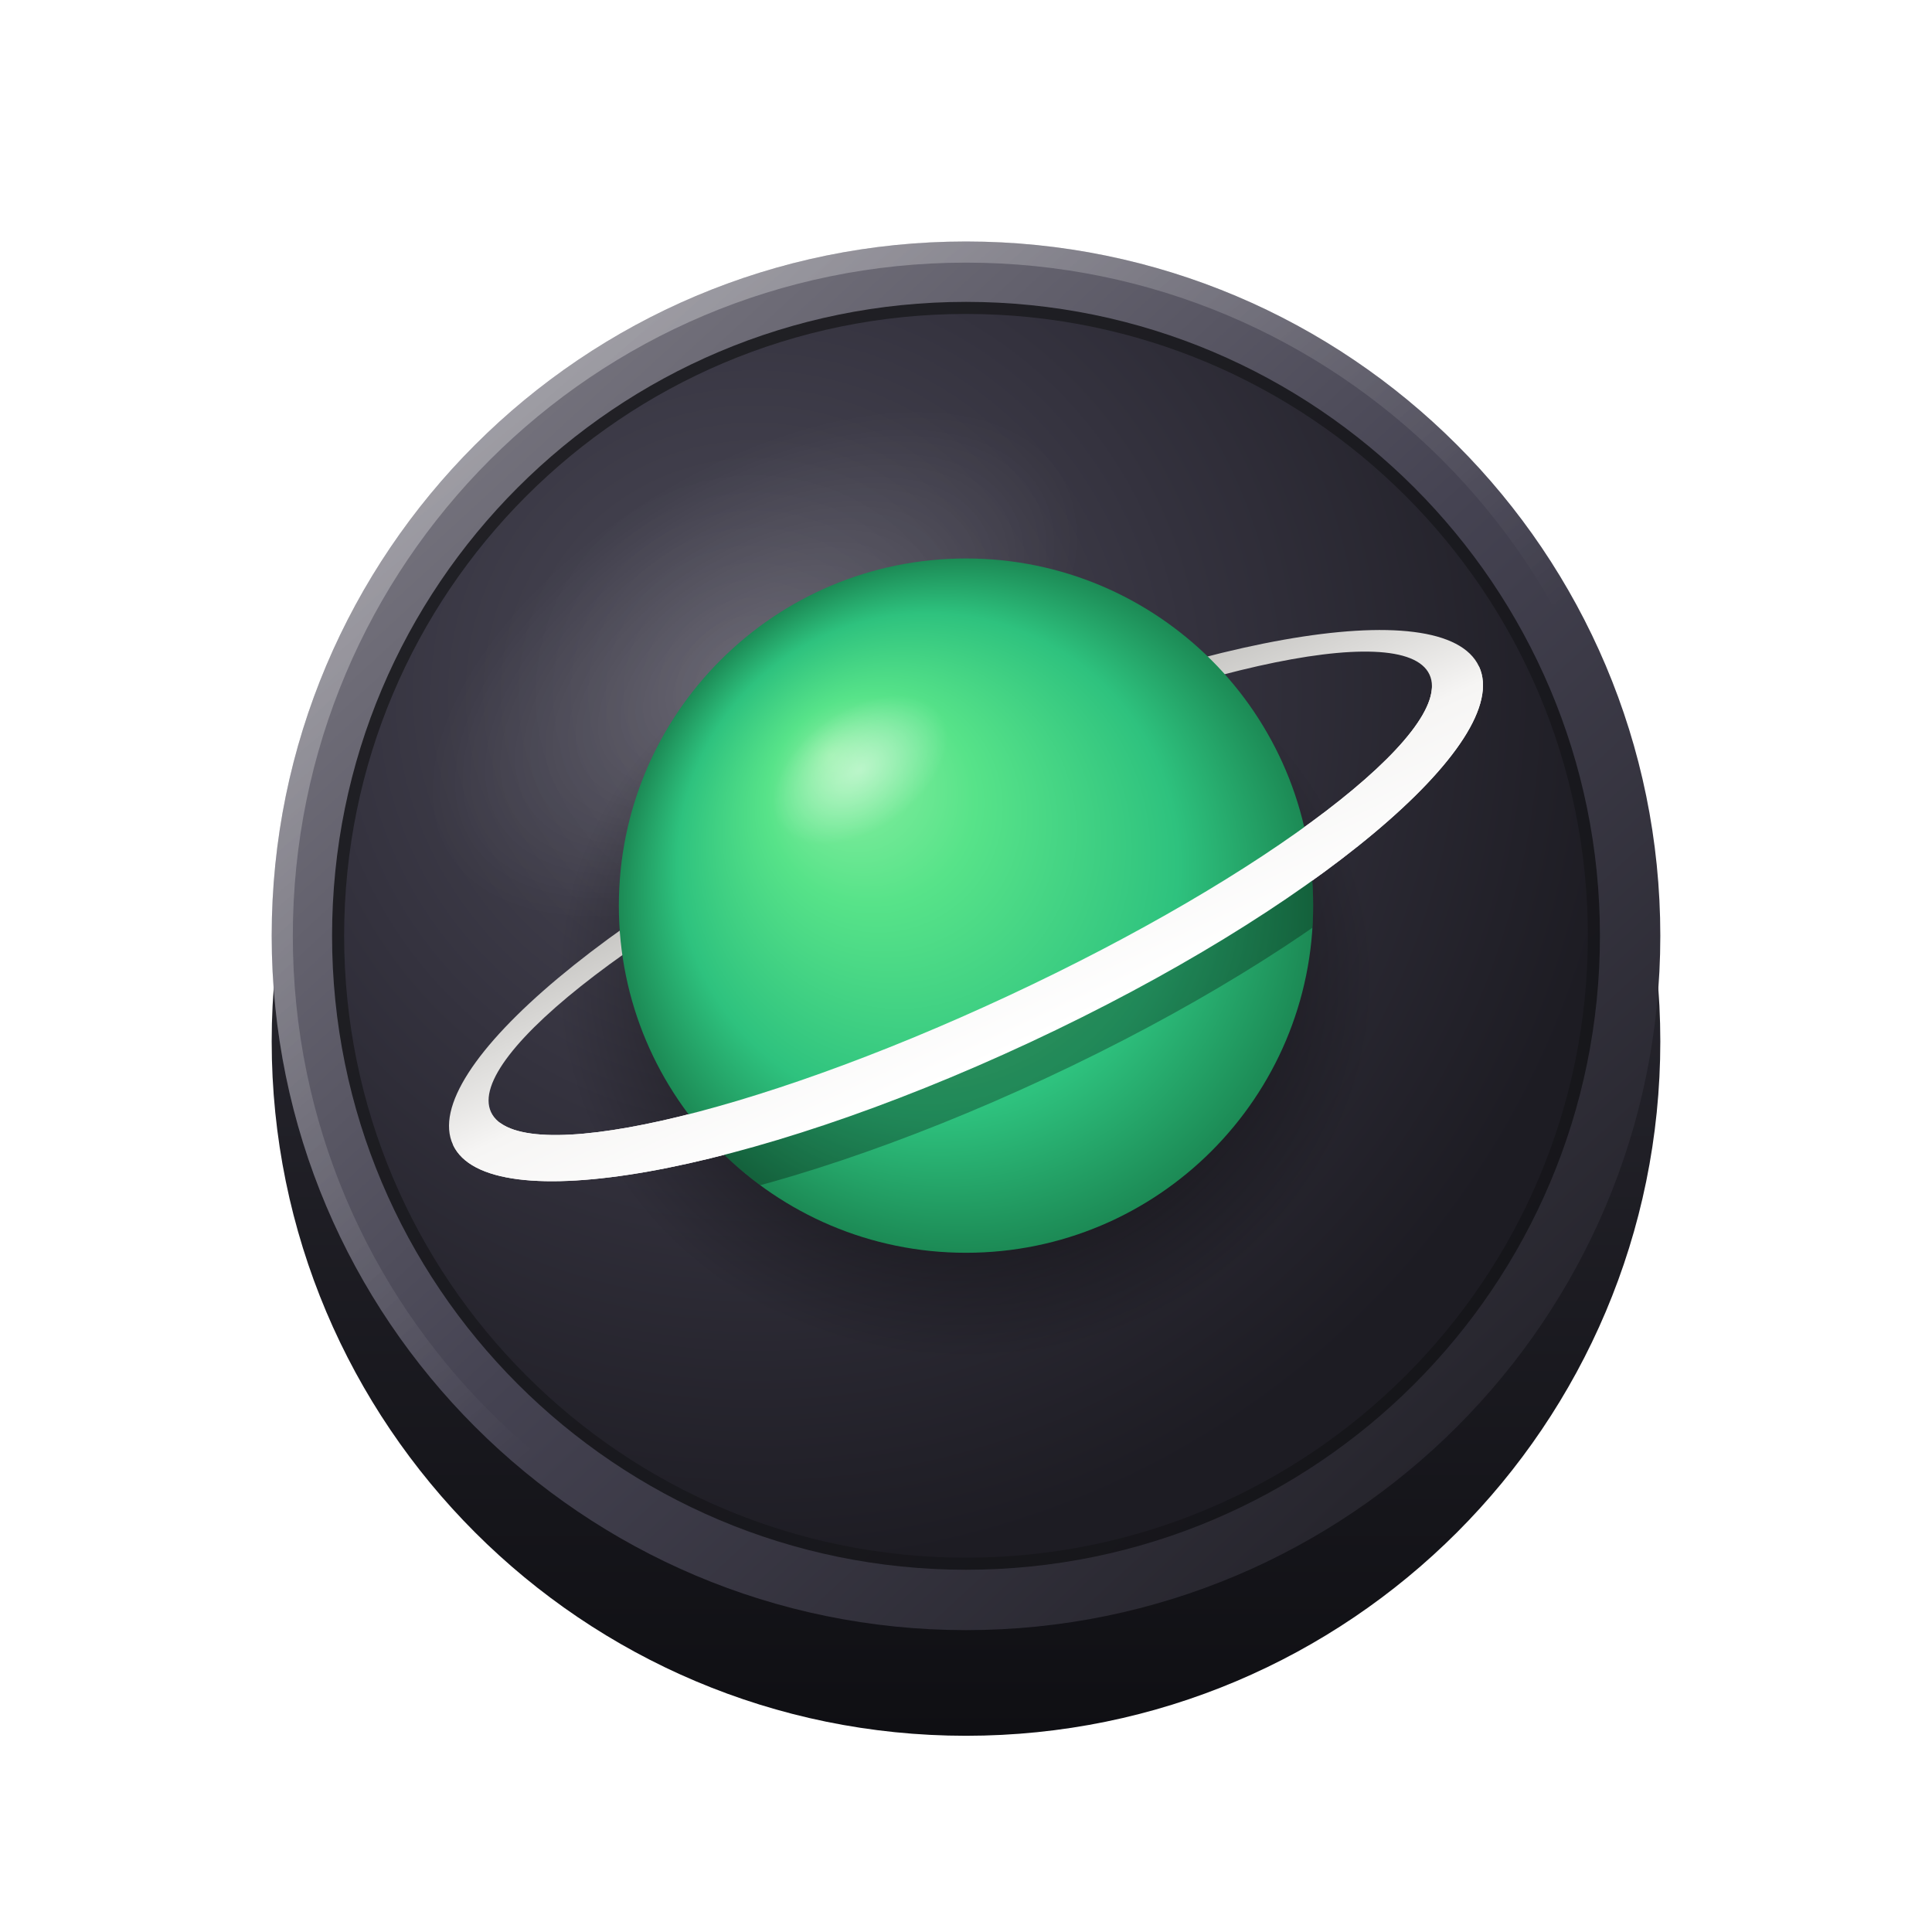
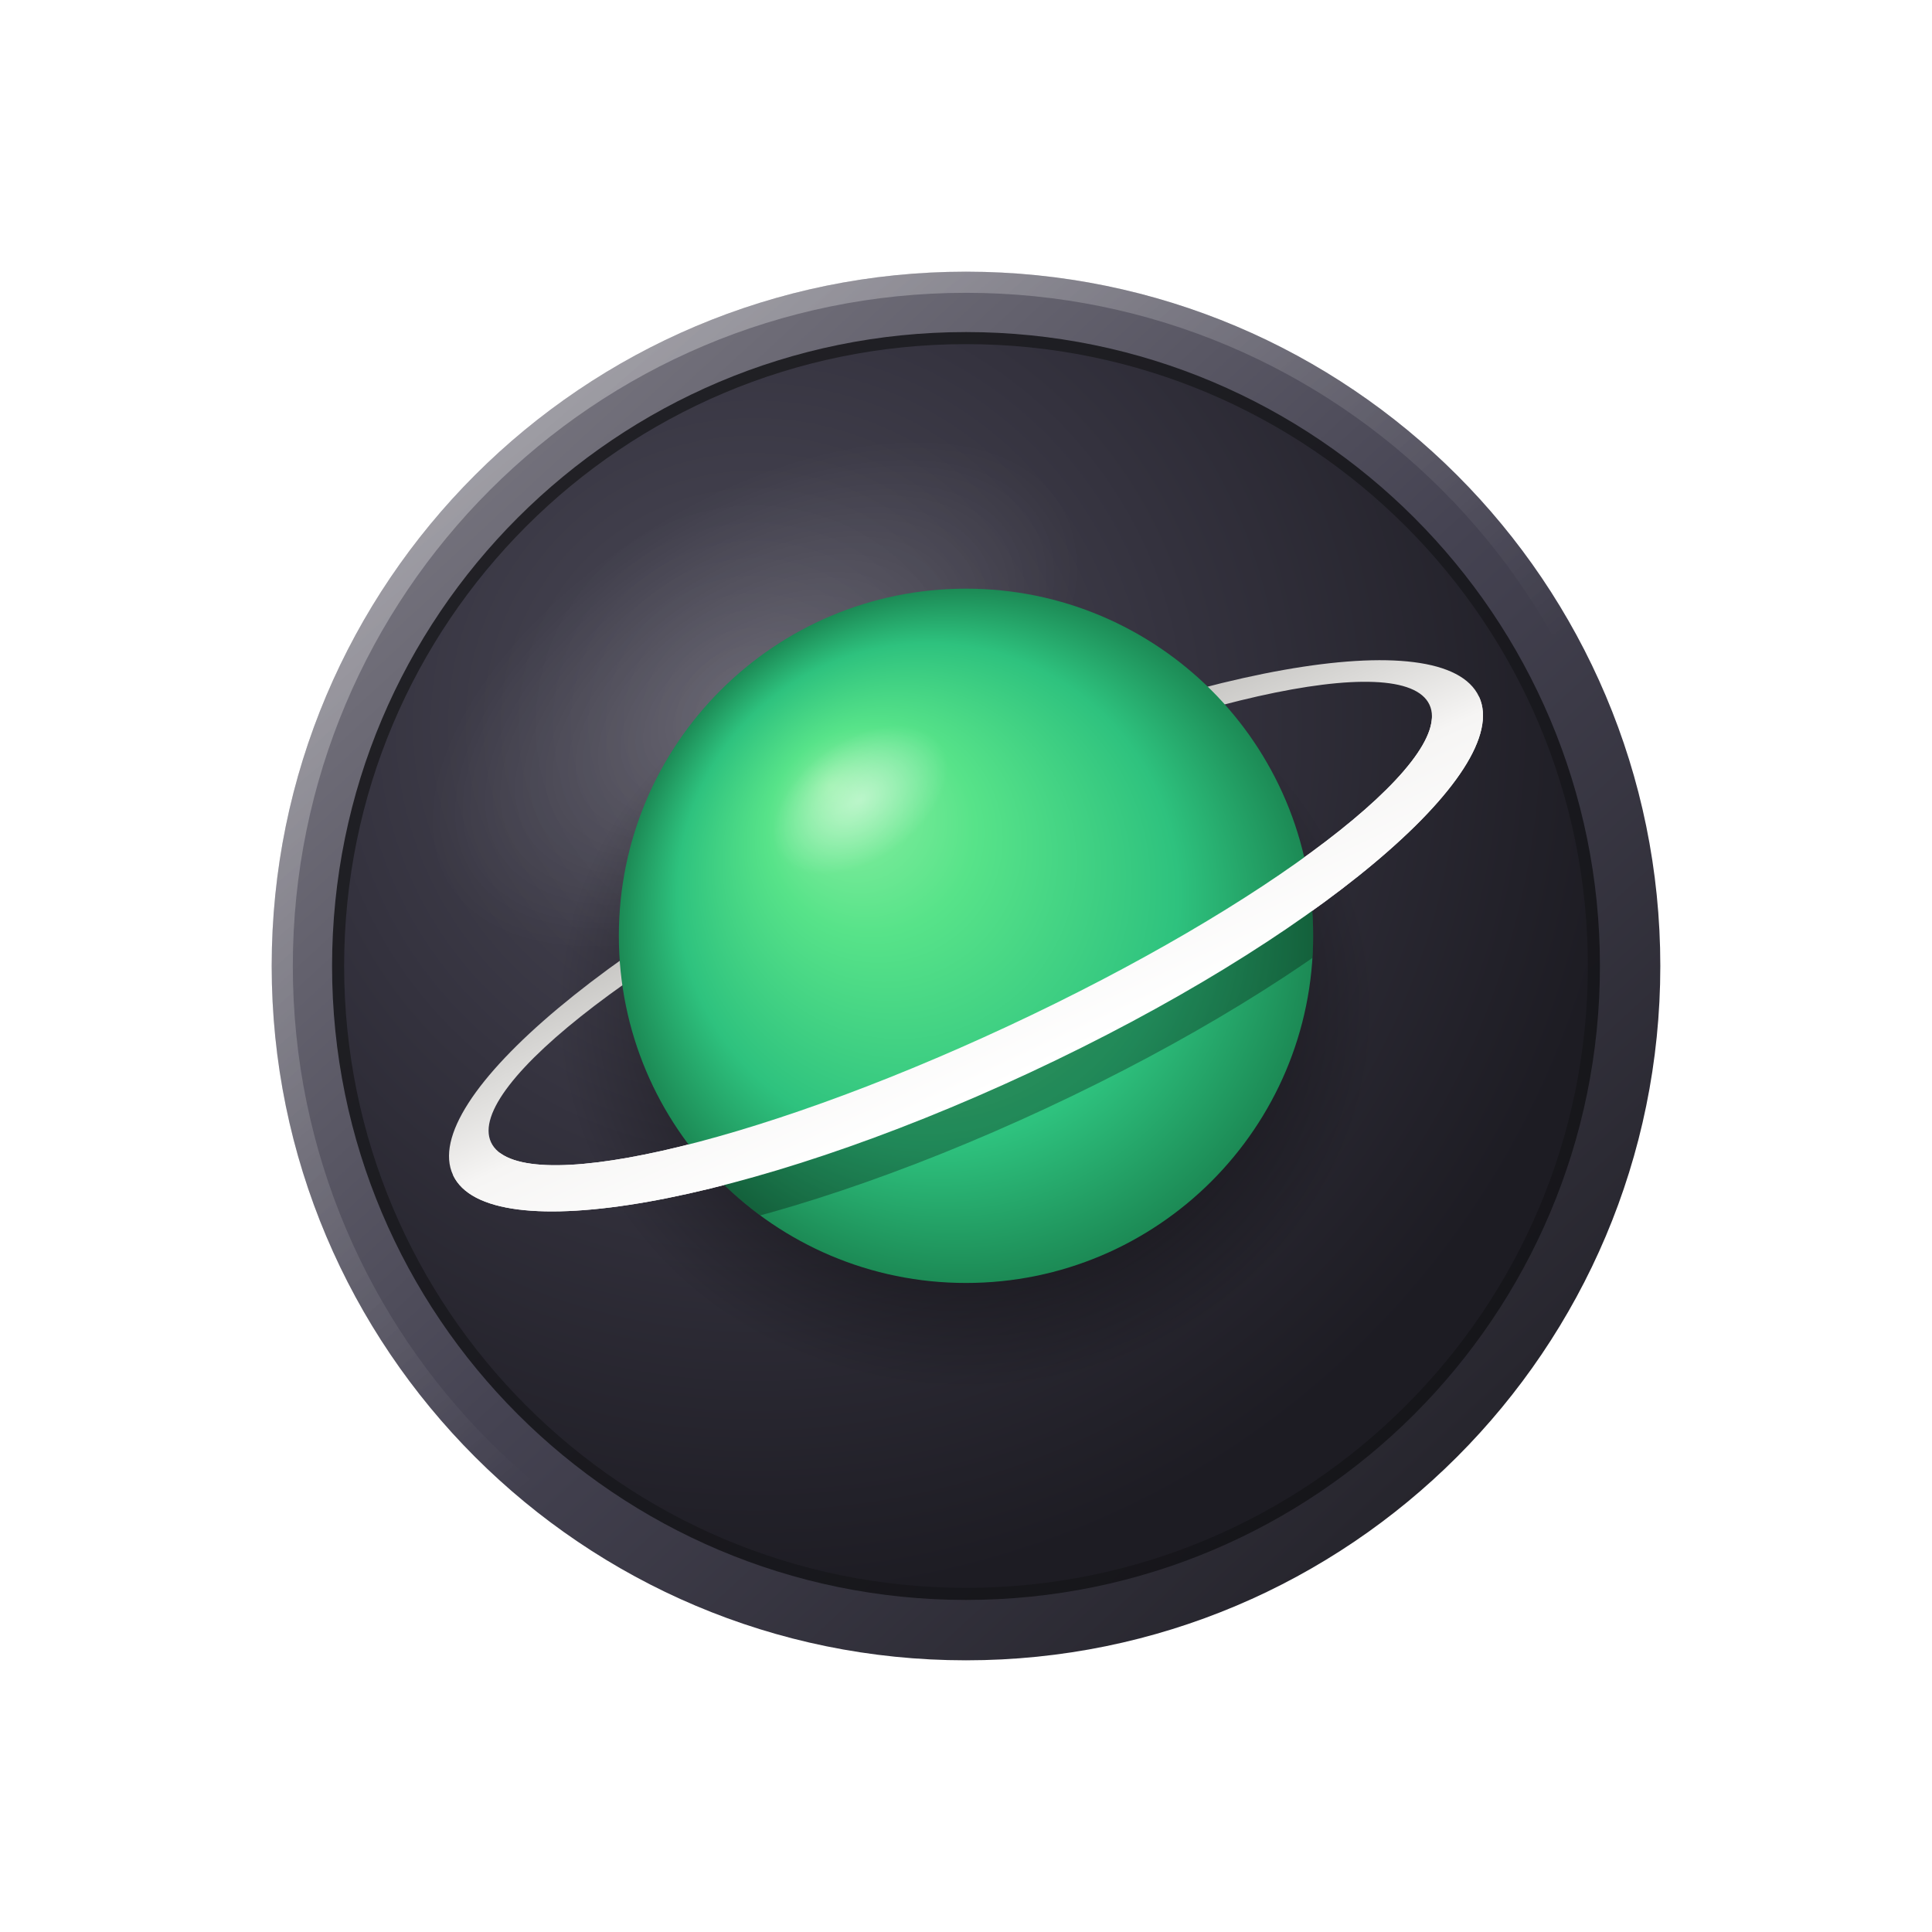
<svg xmlns="http://www.w3.org/2000/svg" width="128" height="128" viewBox="0 0 128 128">
  <defs>
-     <linearGradient id="g2-side" gradientUnits="userSpaceOnUse" x1="64" y1="62" x2="64" y2="115">
-       <stop offset="0" stop-color="#26252d" />
-       <stop offset="1" stop-color="#0f0f13" />
-     </linearGradient>
    <linearGradient id="g2-bevel" gradientUnits="userSpaceOnUse" x1="30" y1="26" x2="98" y2="100">
      <stop offset="0" stop-color="#77757f" />
      <stop offset="0.5" stop-color="#454352" />
      <stop offset="1" stop-color="#232229" />
    </linearGradient>
    <radialGradient id="g2-dome" gradientUnits="userSpaceOnUse" cx="50" cy="46" r="58">
      <stop offset="0" stop-color="#4d4b59" />
      <stop offset="0.5" stop-color="#34323e" />
      <stop offset="1" stop-color="#1d1c23" />
    </radialGradient>
    <linearGradient id="g2-rim" gradientUnits="userSpaceOnUse" x1="30" y1="20" x2="96" y2="100">
      <stop offset="0" stop-color="#ffffff" stop-opacity="0.35" />
      <stop offset="0.6" stop-color="#ffffff" stop-opacity="0.0" />
    </linearGradient>
    <radialGradient id="g2-spec" cx="0.5" cy="0.5" r="0.5">
      <stop offset="0" stop-color="#ffffff" stop-opacity="0.17" />
      <stop offset="1" stop-color="#ffffff" stop-opacity="0.0" />
    </radialGradient>
    <radialGradient id="g2-ao" cx="0.5" cy="0.5" r="0.5">
      <stop offset="0.6" stop-color="#000000" stop-opacity="0.4" />
      <stop offset="1" stop-color="#000000" stop-opacity="0.0" />
    </radialGradient>
    <radialGradient id="g2-pl" gradientUnits="userSpaceOnUse" cx="64" cy="60" r="23" fx="55" fy="50">
      <stop offset="0" stop-color="#8ff0a4" />
      <stop offset="0.3" stop-color="#57e389" />
      <stop offset="0.72" stop-color="#2ec27e" />
      <stop offset="1" stop-color="#1c8a55" />
    </radialGradient>
    <radialGradient id="g2-plspec" cx="0.5" cy="0.5" r="0.5">
      <stop offset="0" stop-color="#ffffff" stop-opacity="0.45" />
      <stop offset="1" stop-color="#ffffff" stop-opacity="0.0" />
    </radialGradient>
    <linearGradient id="g2-ring" gradientUnits="userSpaceOnUse" x1="64" y1="50" x2="64" y2="70">
      <stop offset="0" stop-color="#c0bfbc" />
      <stop offset="0.55" stop-color="#f6f5f4" />
      <stop offset="1" stop-color="#ffffff" />
    </linearGradient>
    <clipPath id="g2-front">
      <rect x="0" y="60" width="128" height="80" />
    </clipPath>
    <clipPath id="g2-plc">
      <circle cx="64" cy="60" r="23" />
    </clipPath>
  </defs>
-   <circle cx="64" cy="69" r="46" fill="url(#g2-side)" />
-   <circle cx="64" cy="62" r="46" fill="url(#g2-bevel)" />
-   <circle cx="64" cy="62" r="45.3" fill="none" stroke="url(#g2-rim)" stroke-width="1.4" />
-   <circle cx="64" cy="62" r="42" fill="#131317" fill-opacity="0.85" />
-   <circle cx="64" cy="62" r="41.2" fill="url(#g2-dome)" />
-   <ellipse cx="50" cy="44" rx="24" ry="13" fill="url(#g2-spec)" transform="rotate(-32 50 44)" />
-   <ellipse cx="64" cy="65" rx="27" ry="25" fill="url(#g2-ao)" />
-   <g transform="rotate(-25 64 60)">
-     <path d="M26.5 60a37.5 10 0 1 0 75.0 0a37.5 10 0 1 0 -75.0 0ZM29.7 59.1a34.3 7.5 0 1 0 68.6 0a34.3 7.5 0 1 0 -68.6 0Z" fill="url(#g2-ring)" fill-rule="evenodd" />
-   </g>
-   <circle cx="64" cy="60" r="23" fill="url(#g2-pl)" />
-   <ellipse cx="57" cy="51" rx="6.5" ry="4" fill="url(#g2-plspec)" transform="rotate(-35 57 51)" />
-   <g clip-path="url(#g2-plc)">
+   <g transform="translate(0 2)">
+     <circle cx="64" cy="62" r="46" fill="url(#g2-bevel)" />
+     <circle cx="64" cy="62" r="45.3" fill="none" stroke="url(#g2-rim)" stroke-width="1.4" />
+     <circle cx="64" cy="62" r="42" fill="#131317" fill-opacity="0.85" />
+     <circle cx="64" cy="62" r="41.2" fill="url(#g2-dome)" />
+     <ellipse cx="50" cy="44" rx="24" ry="13" fill="url(#g2-spec)" transform="rotate(-32 50 44)" />
+     <ellipse cx="64" cy="65" rx="27" ry="25" fill="url(#g2-ao)" />
    <g transform="rotate(-25 64 60)">
-       <path d="M26.5 60a37.5 10 0 1 0 75.0 0a37.5 10 0 1 0 -75.0 0ZM29.7 59.1a34.3 7.5 0 1 0 68.6 0a34.3 7.5 0 1 0 -68.6 0Z" fill="#000000" fill-opacity="0.3" fill-rule="evenodd" transform="translate(0 2.6)" clip-path="url(#g2-front)" />
+       <path d="M26.5 60a37.5 10 0 1 0 75.0 0a37.5 10 0 1 0 -75.0 0ZM29.7 59.1a34.3 7.5 0 1 0 68.6 0a34.3 7.5 0 1 0 -68.6 0Z" fill="url(#g2-ring)" fill-rule="evenodd" />
+     </g>
+     <circle cx="64" cy="60" r="23" fill="url(#g2-pl)" />
+     <ellipse cx="57" cy="51" rx="6.5" ry="4" fill="url(#g2-plspec)" transform="rotate(-35 57 51)" />
+     <g clip-path="url(#g2-plc)">
+       <g transform="rotate(-25 64 60)">
+         <path d="M26.5 60a37.5 10 0 1 0 75.0 0a37.5 10 0 1 0 -75.0 0ZM29.7 59.1a34.3 7.5 0 1 0 68.6 0a34.3 7.5 0 1 0 -68.6 0Z" fill="#000000" fill-opacity="0.3" fill-rule="evenodd" transform="translate(0 2.6)" clip-path="url(#g2-front)" />
+       </g>
+     </g>
+     <g transform="rotate(-25 64 60)">
+       <path d="M26.5 60a37.5 10 0 1 0 75.0 0a37.5 10 0 1 0 -75.0 0ZM29.7 59.1a34.3 7.5 0 1 0 68.6 0a34.3 7.5 0 1 0 -68.6 0Z" fill="url(#g2-ring)" fill-rule="evenodd" clip-path="url(#g2-front)" />
    </g>
  </g>
-   <g transform="rotate(-25 64 60)">
-     <path d="M26.5 60a37.5 10 0 1 0 75.0 0a37.5 10 0 1 0 -75.0 0ZM29.7 59.1a34.3 7.5 0 1 0 68.6 0a34.3 7.5 0 1 0 -68.6 0Z" fill="url(#g2-ring)" fill-rule="evenodd" clip-path="url(#g2-front)" />
-   </g>
</svg>
